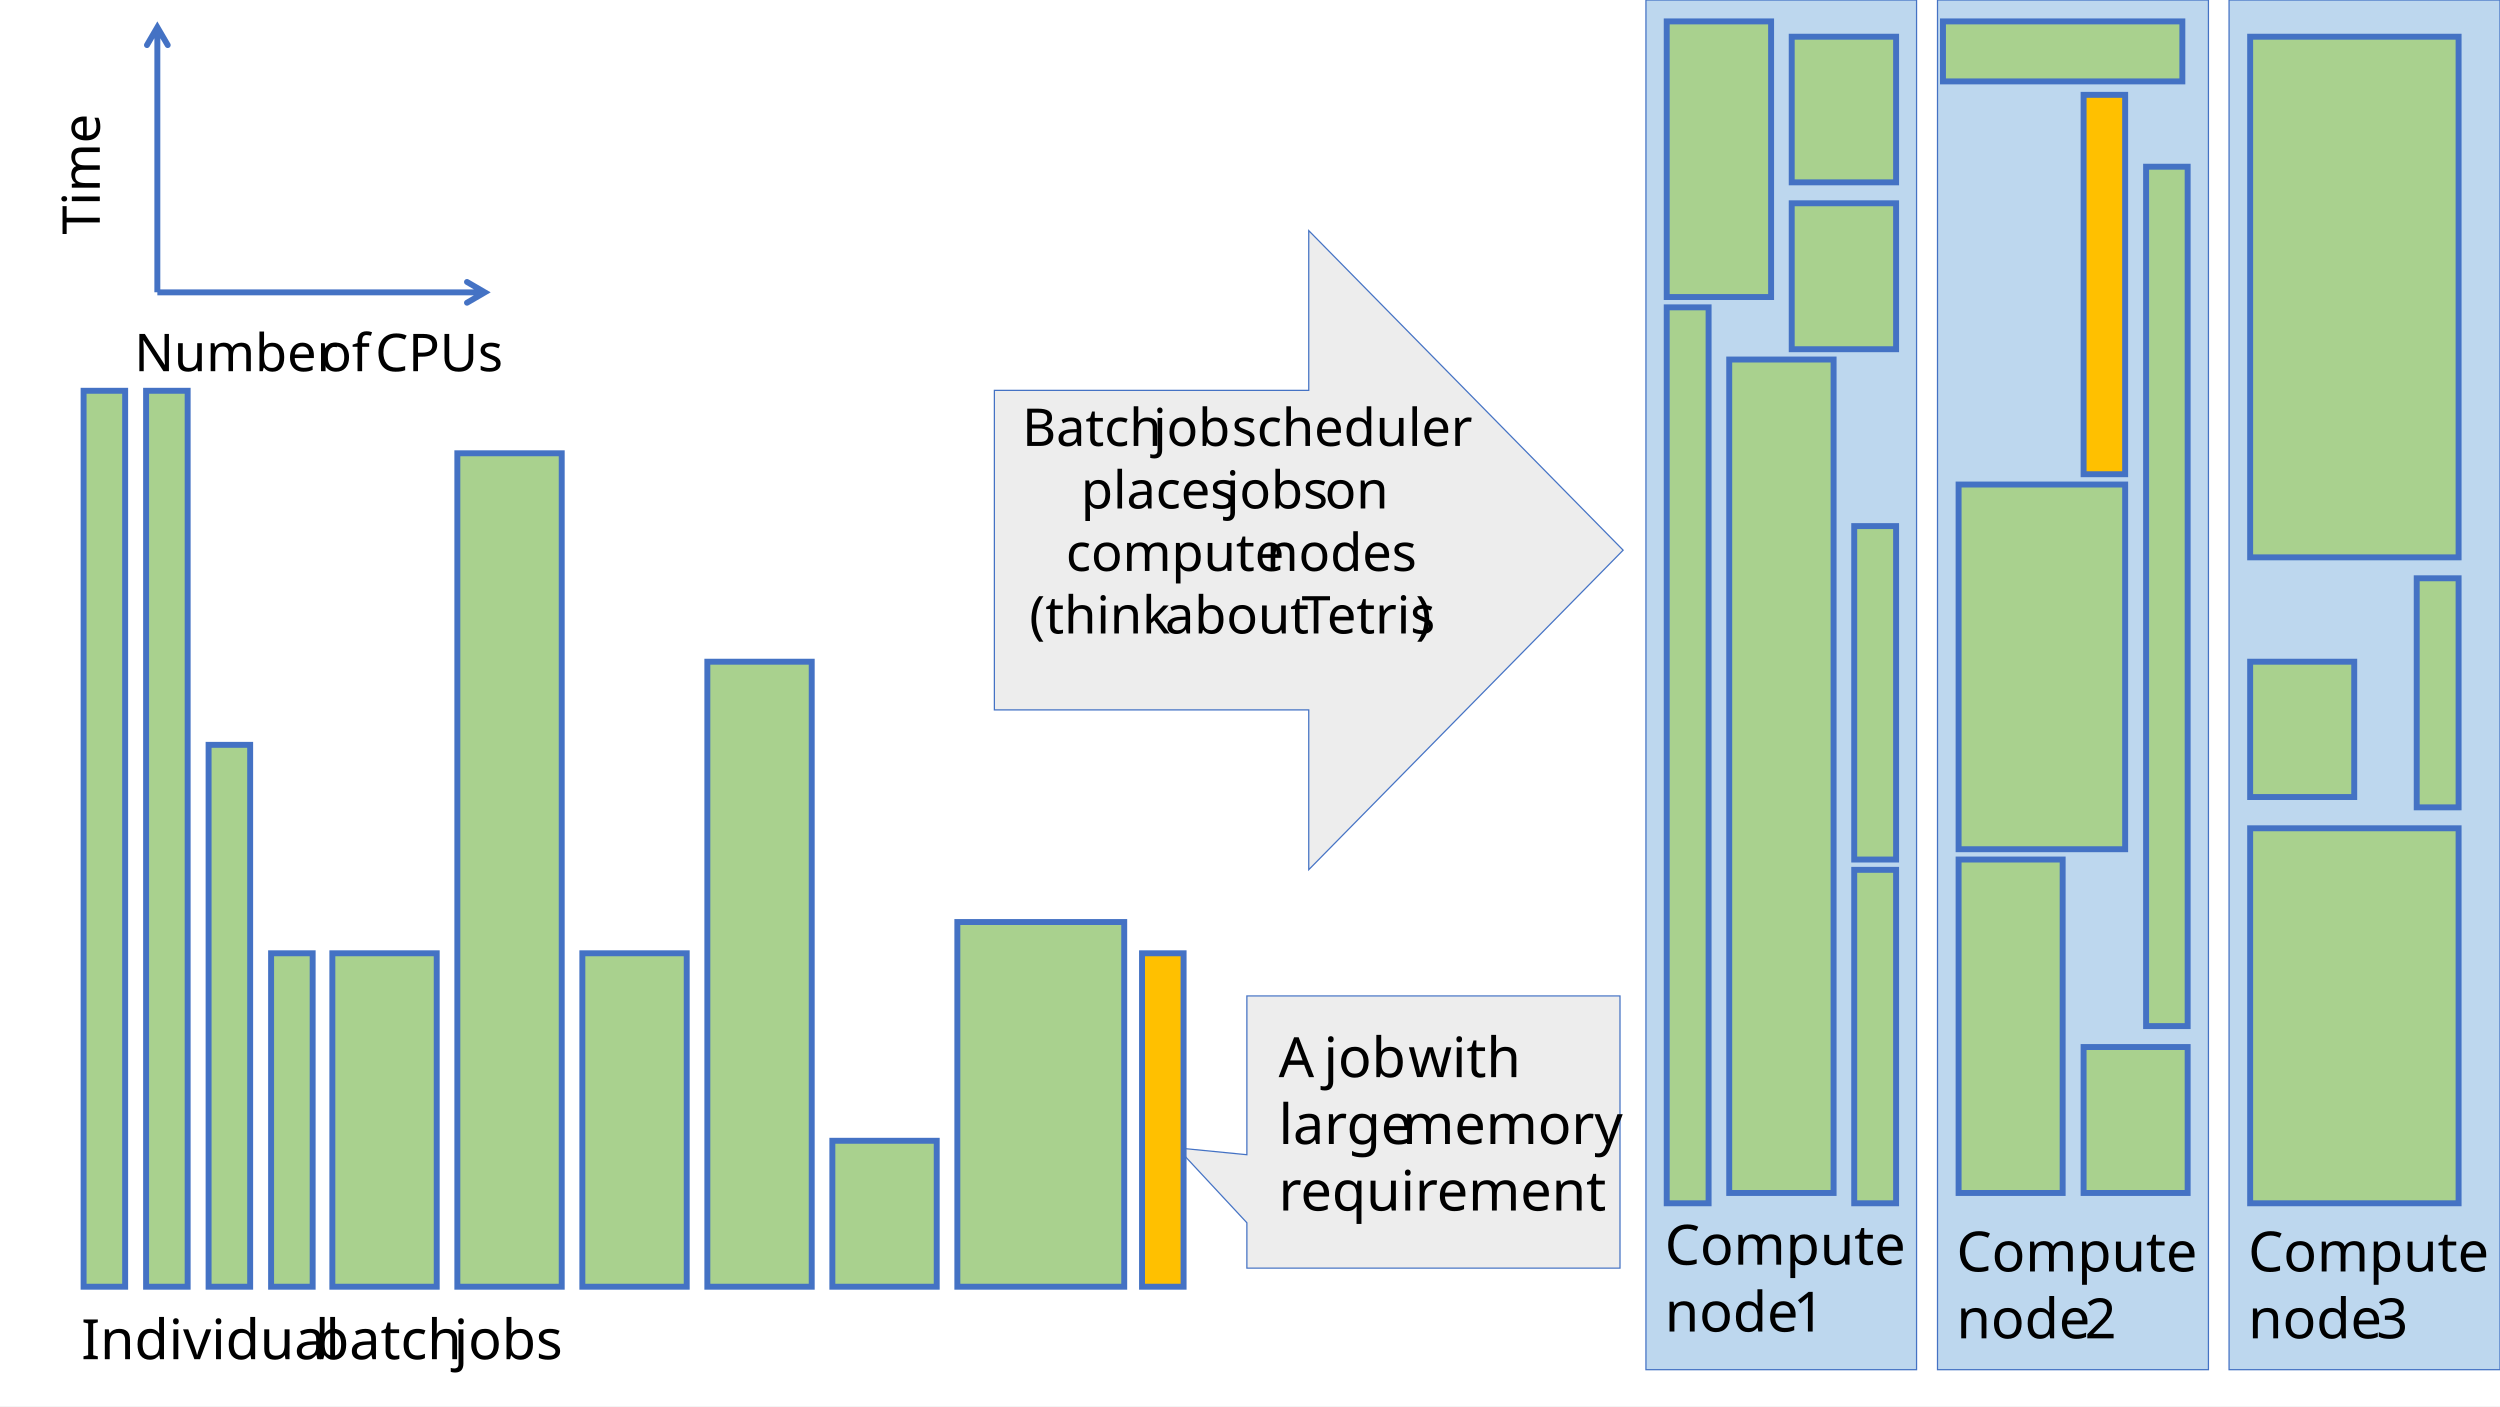
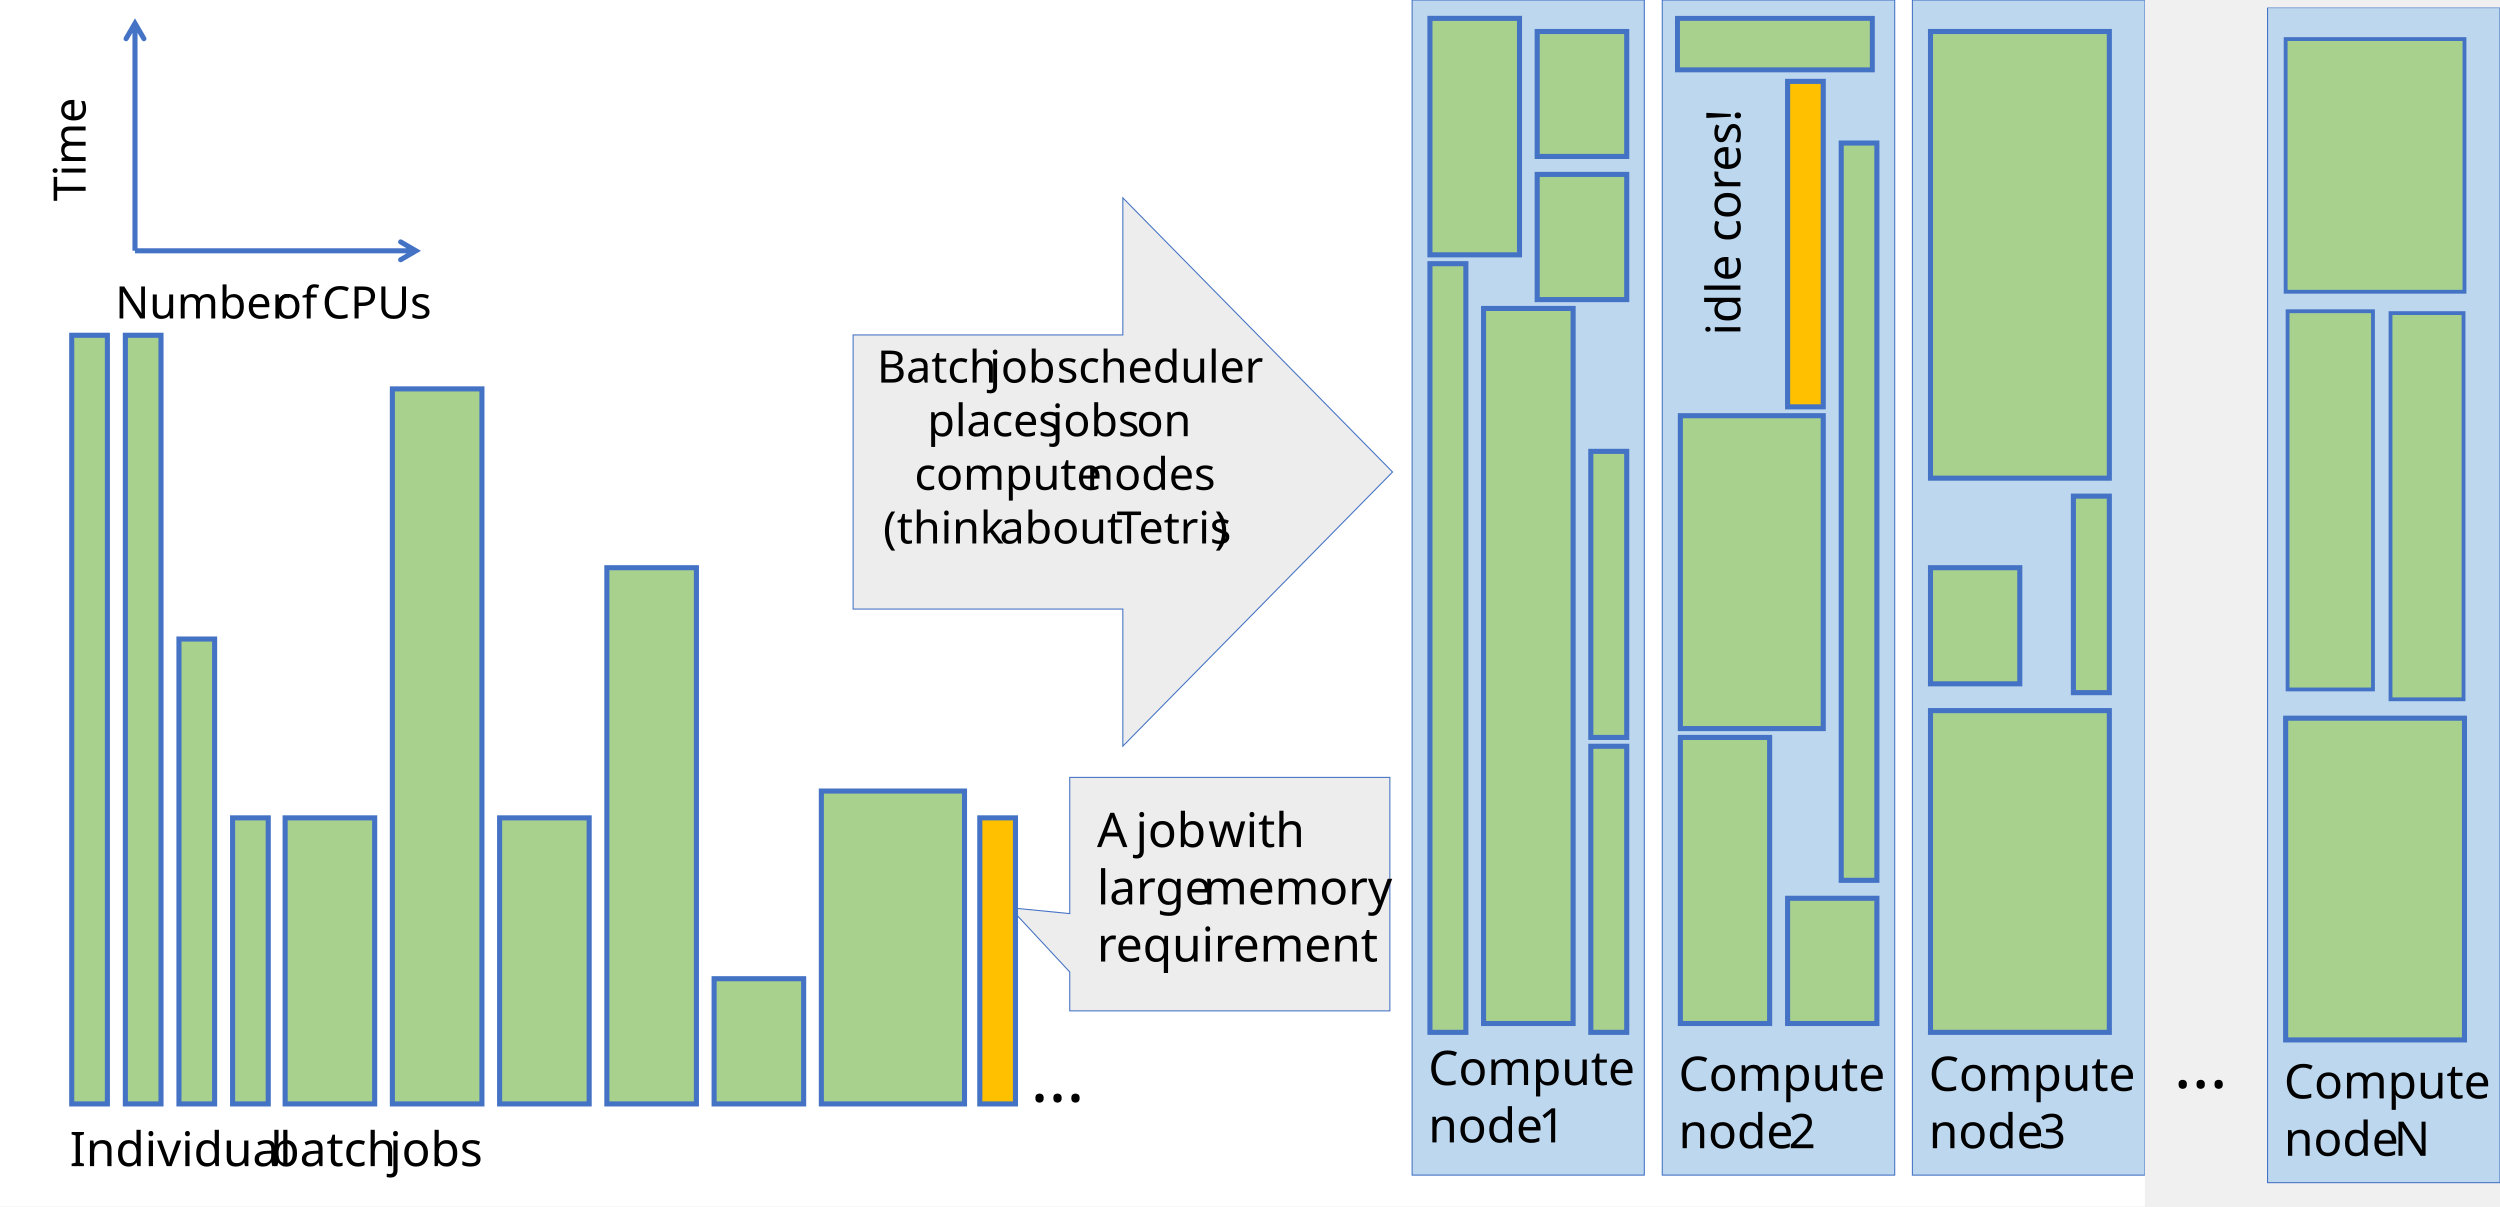
- <svg xmlns="http://www.w3.org/2000/svg" version="1.1" id="svg10" xml:space="preserve" width="1280" height="720" viewBox="0 0 1280 720">
+ <svg xmlns="http://www.w3.org/2000/svg" version="1.1" id="svg10" xml:space="preserve" width="1491.944" height="720" viewBox="0 0 1491.944 720">
  <defs id="defs14">
    <clipPath clipPathUnits="userSpaceOnUse" id="clipPath26">
      <path d="M 0,1.2207e-4 H 960 V 540 H 0 Z" id="path24" style="clip-rule:evenodd" />
    </clipPath>
    <clipPath clipPathUnits="userSpaceOnUse" id="clipPath42">
      <path d="M 0,1.2207e-4 H 960 V 540 H 0 Z" id="path40" style="clip-rule:evenodd" />
    </clipPath>
    <clipPath clipPathUnits="userSpaceOnUse" id="clipPath54">
      <path d="M -6.1035e-5,1.2207e-4 H 960 V 540 H -6.1035e-5 Z" id="path52" style="clip-rule:evenodd" />
    </clipPath>
    <clipPath clipPathUnits="userSpaceOnUse" id="clipPath146">
      <path d="M 1.4305e-5,0 H 960 V 540 H 1.4305e-5 Z" id="path144" style="clip-rule:evenodd" />
    </clipPath>
    <clipPath clipPathUnits="userSpaceOnUse" id="clipPath158">
      <path d="M 1.4305e-5,0 H 960 V 540 H 1.4305e-5 Z" id="path156" style="clip-rule:evenodd" />
    </clipPath>
    <clipPath clipPathUnits="userSpaceOnUse" id="clipPath170">
      <path d="M 1.4305e-5,0 H 960 V 540 H 1.4305e-5 Z" id="path168" style="clip-rule:evenodd" />
    </clipPath>
    <clipPath clipPathUnits="userSpaceOnUse" id="clipPath182">
      <path d="M 1.4305e-5,0 H 960 V 540 H 1.4305e-5 Z" id="path180" style="clip-rule:evenodd" />
    </clipPath>
    <clipPath clipPathUnits="userSpaceOnUse" id="clipPath194">
      <path d="M 1.4305e-5,0 H 960 V 540 H 1.4305e-5 Z" id="path192" style="clip-rule:evenodd" />
    </clipPath>
    <clipPath clipPathUnits="userSpaceOnUse" id="clipPath206">
      <path d="M 1.4305e-5,0 H 960 V 540 H 1.4305e-5 Z" id="path204" style="clip-rule:evenodd" />
    </clipPath>
    <clipPath clipPathUnits="userSpaceOnUse" id="clipPath218">
      <path d="M 1.4305e-5,0 H 960 V 540 H 1.4305e-5 Z" id="path216" style="clip-rule:evenodd" />
    </clipPath>
    <clipPath clipPathUnits="userSpaceOnUse" id="clipPath230">
      <path d="M 1.4305e-5,0 H 960 V 540 H 1.4305e-5 Z" id="path228" style="clip-rule:evenodd" />
    </clipPath>
    <clipPath clipPathUnits="userSpaceOnUse" id="clipPath242">
      <path d="M 1.4305e-5,0 H 960 V 540 H 1.4305e-5 Z" id="path240" style="clip-rule:evenodd" />
    </clipPath>
    <clipPath clipPathUnits="userSpaceOnUse" id="clipPath254">
      <path d="M 1.4305e-5,0 H 960 V 540 H 1.4305e-5 Z" id="path252" style="clip-rule:evenodd" />
    </clipPath>
    <clipPath clipPathUnits="userSpaceOnUse" id="clipPath268">
      <path d="M 1.4305e-5,0 H 960 V 540 H 1.4305e-5 Z" id="path266" style="clip-rule:evenodd" />
    </clipPath>
    <clipPath clipPathUnits="userSpaceOnUse" id="clipPath280">
      <path d="M 1.4305e-5,0 H 960 V 540 H 1.4305e-5 Z" id="path278" style="clip-rule:evenodd" />
    </clipPath>
    <clipPath clipPathUnits="userSpaceOnUse" id="clipPath292">
      <path d="M 1.4305e-5,0 H 960 V 540 H 1.4305e-5 Z" id="path290" style="clip-rule:evenodd" />
    </clipPath>
    <clipPath clipPathUnits="userSpaceOnUse" id="clipPath308">
      <path d="M 1.4305e-5,0 H 960 V 540 H 1.4305e-5 Z" id="path306" style="clip-rule:evenodd" />
    </clipPath>
    <clipPath clipPathUnits="userSpaceOnUse" id="clipPath320">
      <path d="M 1.4305e-5,0 H 960 V 540 H 1.4305e-5 Z" id="path318" style="clip-rule:evenodd" />
    </clipPath>
    <clipPath clipPathUnits="userSpaceOnUse" id="clipPath332">
      <path d="M 1.4305e-5,0 H 960 V 540 H 1.4305e-5 Z" id="path330" style="clip-rule:evenodd" />
    </clipPath>
    <clipPath clipPathUnits="userSpaceOnUse" id="clipPath344">
      <path d="M 1.4305e-5,0 H 960 V 540 H 1.4305e-5 Z" id="path342" style="clip-rule:evenodd" />
    </clipPath>
    <clipPath clipPathUnits="userSpaceOnUse" id="clipPath356">
      <path d="M 1.4305e-5,0 H 960 V 540 H 1.4305e-5 Z" id="path354" style="clip-rule:evenodd" />
    </clipPath>
    <clipPath clipPathUnits="userSpaceOnUse" id="clipPath368">
      <path d="M 1.4305e-5,0 H 960 V 540 H 1.4305e-5 Z" id="path366" style="clip-rule:evenodd" />
    </clipPath>
    <clipPath clipPathUnits="userSpaceOnUse" id="clipPath380">
      <path d="M 1.4305e-5,0 H 960 V 540 H 1.4305e-5 Z" id="path378" style="clip-rule:evenodd" />
    </clipPath>
    <clipPath clipPathUnits="userSpaceOnUse" id="clipPath392">
      <path d="M 1.4305e-5,0 H 960 V 540 H 1.4305e-5 Z" id="path390" style="clip-rule:evenodd" />
    </clipPath>
    <clipPath clipPathUnits="userSpaceOnUse" id="clipPath404">
      <path d="M 1.4305e-5,0 H 960 V 540 H 1.4305e-5 Z" id="path402" style="clip-rule:evenodd" />
    </clipPath>
    <clipPath clipPathUnits="userSpaceOnUse" id="clipPath416">
      <path d="M 1.4305e-5,0 H 960 V 540 H 1.4305e-5 Z" id="path414" style="clip-rule:evenodd" />
    </clipPath>
    <clipPath clipPathUnits="userSpaceOnUse" id="clipPath428">
      <path d="M 1.4305e-5,0 H 960 V 540 H 1.4305e-5 Z" id="path426" style="clip-rule:evenodd" />
    </clipPath>
    <clipPath clipPathUnits="userSpaceOnUse" id="clipPath440">
      <path d="M 1.4305e-5,0 H 960 V 540 H 1.4305e-5 Z" id="path438" style="clip-rule:evenodd" />
    </clipPath>
    <clipPath clipPathUnits="userSpaceOnUse" id="clipPath452">
      <path d="M 1.4305e-5,0 H 960 V 540 H 1.4305e-5 Z" id="path450" style="clip-rule:evenodd" />
    </clipPath>
    <clipPath clipPathUnits="userSpaceOnUse" id="clipPath476">
      <path d="M 0,1.2207e-4 H 960 V 540 H 0 Z" id="path474" style="clip-rule:evenodd" />
    </clipPath>
    <clipPath clipPathUnits="userSpaceOnUse" id="clipPath486">
      <path d="M 0,1.2207e-4 H 960 V 540 H 0 Z" id="path484" style="clip-rule:evenodd" />
    </clipPath>
    <clipPath clipPathUnits="userSpaceOnUse" id="clipPath508">
      <path d="M 1.4305e-5,0 H 960 V 540 H 1.4305e-5 Z" id="path506" style="clip-rule:evenodd" />
    </clipPath>
    <clipPath clipPathUnits="userSpaceOnUse" id="clipPath520">
      <path d="M 1.4305e-5,0 H 960 V 540 H 1.4305e-5 Z" id="path518" style="clip-rule:evenodd" />
    </clipPath>
    <clipPath clipPathUnits="userSpaceOnUse" id="clipPath532">
      <path d="M 1.4305e-5,0 H 960 V 540 H 1.4305e-5 Z" id="path530" style="clip-rule:evenodd" />
    </clipPath>
    <clipPath clipPathUnits="userSpaceOnUse" id="clipPath548">
      <path d="M 1.4305e-5,0 H 960 V 540 H 1.4305e-5 Z" id="path546" style="clip-rule:evenodd" />
    </clipPath>
    <clipPath clipPathUnits="userSpaceOnUse" id="clipPath560">
      <path d="M 1.4305e-5,0 H 960 V 540 H 1.4305e-5 Z" id="path558" style="clip-rule:evenodd" />
    </clipPath>
    <clipPath clipPathUnits="userSpaceOnUse" id="clipPath572">
      <path d="M 1.4305e-5,0 H 960 V 540 H 1.4305e-5 Z" id="path570" style="clip-rule:evenodd" />
    </clipPath>
    <clipPath clipPathUnits="userSpaceOnUse" id="clipPath584">
      <path d="M 1.4305e-5,0 H 960 V 540 H 1.4305e-5 Z" id="path582" style="clip-rule:evenodd" />
    </clipPath>
    <clipPath clipPathUnits="userSpaceOnUse" id="clipPath596">
      <path d="M 1.4305e-5,0 H 960 V 540 H 1.4305e-5 Z" id="path594" style="clip-rule:evenodd" />
    </clipPath>
    <clipPath clipPathUnits="userSpaceOnUse" id="clipPath608">
      <path d="M 1.4305e-5,0 H 960 V 540 H 1.4305e-5 Z" id="path606" style="clip-rule:evenodd" />
+     </clipPath>
+     <clipPath clipPathUnits="userSpaceOnUse" id="clipPath268-2">
+       <path d="M 1.4305e-5,0 H 960 V 540 H 1.4305e-5 Z" id="path266-4" style="clip-rule:evenodd" />
+     </clipPath>
+     <clipPath clipPathUnits="userSpaceOnUse" id="clipPath532-3">
+       <path d="M 1.4305e-5,0 H 960 V 540 H 1.4305e-5 Z" id="path530-1" style="clip-rule:evenodd" />
+     </clipPath>
+     <clipPath clipPathUnits="userSpaceOnUse" id="clipPath520-5">
+       <path d="M 1.4305e-5,0 H 960 V 540 H 1.4305e-5 Z" id="path518-7" style="clip-rule:evenodd" />
+     </clipPath>
+     <clipPath clipPathUnits="userSpaceOnUse" id="clipPath508-0">
+       <path d="M 1.4305e-5,0 H 960 V 540 H 1.4305e-5 Z" id="path506-1" style="clip-rule:evenodd" />
+     </clipPath>
+     <clipPath clipPathUnits="userSpaceOnUse" id="clipPath486-3">
+       <path d="M 0,1.2207e-4 H 960 V 540 H 0 Z" id="path484-9" style="clip-rule:evenodd" />
+     </clipPath>
+     <clipPath clipPathUnits="userSpaceOnUse" id="clipPath476-1">
+       <path d="M 0,1.2207e-4 H 960 V 540 H 0 Z" id="path474-2" style="clip-rule:evenodd" />
+     </clipPath>
+     <clipPath clipPathUnits="userSpaceOnUse" id="clipPath170-6">
+       <path d="M 1.4305e-5,0 H 960 V 540 H 1.4305e-5 Z" id="path168-7" style="clip-rule:evenodd" />
    </clipPath>
  </defs>
  <g id="g18" transform="matrix(1.333333,0,0,-1.333333,0,720.0001)">
    <g id="g20">
      <g id="g22" clip-path="url(#clipPath26)">
        <path d="M 0,6.1035e-5 H 960 V 540 H 0 Z" style="fill:#ffffff;fill-opacity:1;fill-rule:evenodd;stroke:none" id="path28" />
      </g>
    </g>
-     <path d="m 478.8,157.56 h 23.88 v 0 h 35.82 83.58 v -60.97 0 V 70.46 53.04 H 538.5 502.68 v 0 H 478.8 V 70.46 L 452.05,99.213 478.8,96.59 Z" style="fill:#ededed;fill-opacity:1;fill-rule:evenodd;stroke:none" id="path30" />
-     <path d="m 478.8,157.56 h 23.88 v 0 h 35.82 83.58 v -60.97 0 V 70.46 53.04 H 538.5 502.68 v 0 H 478.8 V 70.46 L 452.05,99.213 478.8,96.59 Z" style="fill:none;stroke:#4472c4;stroke-width:0.48;stroke-linecap:butt;stroke-linejoin:miter;stroke-miterlimit:10;stroke-dasharray:none;stroke-opacity:1" id="path32" />
+     <path d="m 478.8,192.06 h 23.88 v 0 h 35.82 83.58 v -60.97 0 -26.13 -17.42 H 538.5 502.68 v 0 H 478.8 v 17.42 l -26.75,28.753 26.75,-2.623 z" style="fill:#ededed;fill-opacity:1;fill-rule:evenodd;stroke:none" id="path30" />
+     <path d="m 478.8,192.06 h 23.88 v 0 h 35.82 83.58 v -60.97 0 -26.13 -17.42 H 538.5 502.68 v 0 H 478.8 v 17.42 l -26.75,28.753 26.75,-2.623 z" style="fill:none;stroke:#4472c4;stroke-width:0.48;stroke-linecap:butt;stroke-linejoin:miter;stroke-miterlimit:10;stroke-dasharray:none;stroke-opacity:1" id="path32" />
    <path d="M 632.04,14.04 H 735.96 V 540 H 632.04 Z" style="fill:#bdd7ee;fill-opacity:1;fill-rule:evenodd;stroke:none" id="path34" />
    <g id="g36">
      <g id="g38" clip-path="url(#clipPath42)">
        <path d="M 632.04,14.04 H 735.96 V 540 H 632.04 Z" style="fill:none;stroke:#4472c4;stroke-width:0.48;stroke-linecap:butt;stroke-linejoin:miter;stroke-miterlimit:10;stroke-dasharray:none;stroke-opacity:1" id="path44" />
      </g>
    </g>
    <path d="M 744,14.04 H 848.04 V 540 H 744 Z" style="fill:#bdd7ee;fill-opacity:1;fill-rule:evenodd;stroke:none" id="path46" />
    <g id="g48">
      <g id="g50" clip-path="url(#clipPath54)">
        <path d="M 744,14.04 H 848.04 V 540 H 744 Z" style="fill:none;stroke:#4472c4;stroke-width:0.48;stroke-linecap:butt;stroke-linejoin:miter;stroke-miterlimit:10;stroke-dasharray:none;stroke-opacity:1" id="path56" />
      </g>
    </g>
    <path d="M 32.1,45.9 H 48.06 V 389.94 H 32.1 Z" style="fill:#a9d18e;fill-opacity:1;fill-rule:evenodd;stroke:none" id="path58" />
    <path d="M 32.1,45.9 H 48.06 V 389.94 H 32.1 Z" style="fill:none;stroke:#4472c4;stroke-width:2.28;stroke-linecap:butt;stroke-linejoin:miter;stroke-miterlimit:10;stroke-dasharray:none;stroke-opacity:1" id="path60" />
    <path d="M 56.1,45.9 H 72.06 V 389.94 H 56.1 Z" style="fill:#a9d18e;fill-opacity:1;fill-rule:evenodd;stroke:none" id="path62" />
    <path d="M 56.1,45.9 H 72.06 V 389.94 H 56.1 Z" style="fill:none;stroke:#4472c4;stroke-width:2.28;stroke-linecap:butt;stroke-linejoin:miter;stroke-miterlimit:10;stroke-dasharray:none;stroke-opacity:1" id="path64" />
    <path d="M 80.1,45.9 H 96.06 V 253.98 H 80.1 Z" style="fill:#a9d18e;fill-opacity:1;fill-rule:evenodd;stroke:none" id="path66" />
    <path d="M 80.1,45.9 H 96.06 V 253.98 H 80.1 Z" style="fill:none;stroke:#4472c4;stroke-width:2.28;stroke-linecap:butt;stroke-linejoin:miter;stroke-miterlimit:10;stroke-dasharray:none;stroke-opacity:1" id="path68" />
    <path d="m 104.1,45.9 h 15.96 V 173.94 H 104.1 Z" style="fill:#a9d18e;fill-opacity:1;fill-rule:evenodd;stroke:none" id="path70" />
    <path d="m 104.1,45.9 h 15.96 V 173.94 H 104.1 Z" style="fill:none;stroke:#4472c4;stroke-width:2.28;stroke-linecap:butt;stroke-linejoin:miter;stroke-miterlimit:10;stroke-dasharray:none;stroke-opacity:1" id="path72" />
    <path d="M 438.54,45.9 H 454.5 V 173.94 H 438.54 Z" style="fill:#ffc000;fill-opacity:1;fill-rule:evenodd;stroke:none" id="path74" />
    <path d="M 438.54,45.9 H 454.5 V 173.94 H 438.54 Z" style="fill:none;stroke:#4472c4;stroke-width:2.28;stroke-linecap:butt;stroke-linejoin:miter;stroke-miterlimit:10;stroke-dasharray:none;stroke-opacity:1" id="path76" />
    <path d="M 127.62,45.9 H 167.7 V 173.94 H 127.62 Z" style="fill:#a9d18e;fill-opacity:1;fill-rule:evenodd;stroke:none" id="path78" />
    <path d="M 127.62,45.9 H 167.7 V 173.94 H 127.62 Z" style="fill:none;stroke:#4472c4;stroke-width:2.28;stroke-linecap:butt;stroke-linejoin:miter;stroke-miterlimit:10;stroke-dasharray:none;stroke-opacity:1" id="path80" />
    <path d="M 175.62,45.9 H 215.7 V 365.94 H 175.62 Z" style="fill:#a9d18e;fill-opacity:1;fill-rule:evenodd;stroke:none" id="path82" />
    <path d="M 175.62,45.9 H 215.7 V 365.94 H 175.62 Z" style="fill:none;stroke:#4472c4;stroke-width:2.28;stroke-linecap:butt;stroke-linejoin:miter;stroke-miterlimit:10;stroke-dasharray:none;stroke-opacity:1" id="path84" />
    <path d="M 223.62,45.9 H 263.7 V 173.94 H 223.62 Z" style="fill:#a9d18e;fill-opacity:1;fill-rule:evenodd;stroke:none" id="path86" />
    <path d="M 223.62,45.9 H 263.7 V 173.94 H 223.62 Z" style="fill:none;stroke:#4472c4;stroke-width:2.28;stroke-linecap:butt;stroke-linejoin:miter;stroke-miterlimit:10;stroke-dasharray:none;stroke-opacity:1" id="path88" />
    <path d="m 271.62,45.9 h 40.08 v 240 h -40.08 z" style="fill:#a9d18e;fill-opacity:1;fill-rule:evenodd;stroke:none" id="path90" />
    <path d="m 271.62,45.9 h 40.08 v 240 h -40.08 z" style="fill:none;stroke:#4472c4;stroke-width:2.28;stroke-linecap:butt;stroke-linejoin:miter;stroke-miterlimit:10;stroke-dasharray:none;stroke-opacity:1" id="path92" />
    <path d="m 319.62,45.9 h 40.08 v 56.04 h -40.08 z" style="fill:#a9d18e;fill-opacity:1;fill-rule:evenodd;stroke:none" id="path94" />
    <path d="m 319.62,45.9 h 40.08 v 56.04 h -40.08 z" style="fill:none;stroke:#4472c4;stroke-width:2.28;stroke-linecap:butt;stroke-linejoin:miter;stroke-miterlimit:10;stroke-dasharray:none;stroke-opacity:1" id="path96" />
    <path d="M 367.62,45.9 H 431.7 V 185.94 H 367.62 Z" style="fill:#a9d18e;fill-opacity:1;fill-rule:evenodd;stroke:none" id="path98" />
    <path d="M 367.62,45.9 H 431.7 V 185.94 H 367.62 Z" style="fill:none;stroke:#4472c4;stroke-width:2.28;stroke-linecap:butt;stroke-linejoin:miter;stroke-miterlimit:10;stroke-dasharray:none;stroke-opacity:1" id="path100" />
    <path d="M 640.02,77.94 H 656.1 V 421.98 H 640.02 Z" style="fill:#a9d18e;fill-opacity:1;fill-rule:evenodd;stroke:none" id="path102" />
    <path d="M 640.02,77.94 H 656.1 V 421.98 H 640.02 Z" style="fill:none;stroke:#4472c4;stroke-width:2.28;stroke-linecap:butt;stroke-linejoin:miter;stroke-miterlimit:10;stroke-dasharray:none;stroke-opacity:1" id="path104" />
    <path d="m 824.1,145.98 h 15.96 v 330 H 824.1 Z" style="fill:#a9d18e;fill-opacity:1;fill-rule:evenodd;stroke:none" id="path106" />
    <path d="m 824.1,145.98 h 15.96 v 330 H 824.1 Z" style="fill:none;stroke:#4472c4;stroke-width:2.28;stroke-linecap:butt;stroke-linejoin:miter;stroke-miterlimit:10;stroke-dasharray:none;stroke-opacity:1" id="path108" />
    <path d="M 712.02,77.94 H 728.1 V 205.98 H 712.02 Z" style="fill:#a9d18e;fill-opacity:1;fill-rule:evenodd;stroke:none" id="path110" />
    <path d="M 712.02,77.94 H 728.1 V 205.98 H 712.02 Z" style="fill:none;stroke:#4472c4;stroke-width:2.28;stroke-linecap:butt;stroke-linejoin:miter;stroke-miterlimit:10;stroke-dasharray:none;stroke-opacity:1" id="path112" />
    <path d="M 712.02,209.94 H 728.1 V 337.98 H 712.02 Z" style="fill:#a9d18e;fill-opacity:1;fill-rule:evenodd;stroke:none" id="path114" />
    <path d="M 712.02,209.94 H 728.1 V 337.98 H 712.02 Z" style="fill:none;stroke:#4472c4;stroke-width:2.28;stroke-linecap:butt;stroke-linejoin:miter;stroke-miterlimit:10;stroke-dasharray:none;stroke-opacity:1" id="path116" />
    <path d="M 640.02,425.94 H 680.1 V 531.78 H 640.02 Z" style="fill:#a9d18e;fill-opacity:1;fill-rule:evenodd;stroke:none" id="path118" />
    <path d="M 640.02,425.94 H 680.1 V 531.78 H 640.02 Z" style="fill:none;stroke:#4472c4;stroke-width:2.28;stroke-linecap:butt;stroke-linejoin:miter;stroke-miterlimit:10;stroke-dasharray:none;stroke-opacity:1" id="path120" />
    <path d="M 664.02,81.9 H 704.1 V 401.94 H 664.02 Z" style="fill:#a9d18e;fill-opacity:1;fill-rule:evenodd;stroke:none" id="path122" />
    <path d="M 664.02,81.9 H 704.1 V 401.94 H 664.02 Z" style="fill:none;stroke:#4472c4;stroke-width:2.28;stroke-linecap:butt;stroke-linejoin:miter;stroke-miterlimit:10;stroke-dasharray:none;stroke-opacity:1" id="path124" />
    <path d="m 752.1,81.9 h 39.96 V 209.94 H 752.1 Z" style="fill:#a9d18e;fill-opacity:1;fill-rule:evenodd;stroke:none" id="path126" />
    <path d="m 752.1,81.9 h 39.96 V 209.94 H 752.1 Z" style="fill:none;stroke:#4472c4;stroke-width:2.28;stroke-linecap:butt;stroke-linejoin:miter;stroke-miterlimit:10;stroke-dasharray:none;stroke-opacity:1" id="path128" />
    <path d="m 800.1,81.9 h 39.96 v 56.04 H 800.1 Z" style="fill:#a9d18e;fill-opacity:1;fill-rule:evenodd;stroke:none" id="path130" />
    <path d="m 800.1,81.9 h 39.96 v 56.04 H 800.1 Z" style="fill:none;stroke:#4472c4;stroke-width:2.28;stroke-linecap:butt;stroke-linejoin:miter;stroke-miterlimit:10;stroke-dasharray:none;stroke-opacity:1" id="path132" />
    <path d="m 752.1,213.9 h 63.96 V 353.94 H 752.1 Z" style="fill:#a9d18e;fill-opacity:1;fill-rule:evenodd;stroke:none" id="path134" />
    <path d="m 752.1,213.9 h 63.96 V 353.94 H 752.1 Z" style="fill:none;stroke:#4472c4;stroke-width:2.28;stroke-linecap:butt;stroke-linejoin:miter;stroke-miterlimit:10;stroke-dasharray:none;stroke-opacity:1" id="path136" />
    <path d="M 61.56,427.78 V 529.52 H 59.28 V 427.78 Z m 3.835,95.48 -4.975,8.53 -4.975,-8.53 c -0.317,-0.55 -0.133,-1.24 0.411,-1.56 0.543,-0.32 1.242,-0.14 1.559,0.41 v 0 l 3.99,6.84 h -1.97 l 3.99,-6.84 c 0.318,-0.55 1.016,-0.73 1.559,-0.41 0.544,0.32 0.728,1.01 0.411,1.56 z" style="fill:#4472c4;fill-opacity:1;fill-rule:nonzero;stroke:none" id="path138" />
    <g id="g140">
      <g id="g142" clip-path="url(#clipPath146)">
        <text transform="matrix(-4.4e-8,1,1,4.4e-8,38.328,449.93)" style="font-variant:normal;font-weight:normal;font-size:20.04px;font-family:Calibri;-inkscape-font-specification:Calibri;writing-mode:lr-tb;fill:#000000;fill-opacity:1;fill-rule:nonzero;stroke:none" id="text150">
          <tspan x="0 9.759 14.289 30.3" y="0" id="tspan148">Time</tspan>
        </text>
      </g>
    </g>
    <g id="g152">
      <g id="g154" clip-path="url(#clipPath158)">
        <text transform="matrix(1,0,0,-1,639.29,54.36)" style="font-variant:normal;font-weight:normal;font-size:21.36px;font-family:Calibri;-inkscape-font-specification:Calibri;writing-mode:lr-tb;fill:#000000;fill-opacity:1;fill-rule:nonzero;stroke:none" id="text162">
          <tspan x="0 11.385 22.642 39.708 50.986 62.243 69.206" y="0" id="tspan160">Compute</tspan>
        </text>
      </g>
    </g>
    <g id="g164">
      <g id="g166" clip-path="url(#clipPath170)">
        <text transform="matrix(1,0,0,-1,639.29,28.68)" style="font-variant:normal;font-weight:normal;font-size:21.36px;font-family:Calibri;-inkscape-font-specification:Calibri;writing-mode:lr-tb;fill:#000000;fill-opacity:1;fill-rule:nonzero;stroke:none" id="text174">
          <tspan x="0 11.257 22.513 33.792" y="0" id="tspan172">node</tspan>
        </text>
      </g>
    </g>
    <g id="g176">
      <g id="g178" clip-path="url(#clipPath182)">
        <text transform="matrix(1,0,0,-1,688.49,28.68)" style="font-variant:normal;font-weight:normal;font-size:21.36px;font-family:Calibri;-inkscape-font-specification:Calibri;writing-mode:lr-tb;fill:#000000;fill-opacity:1;fill-rule:nonzero;stroke:none" id="text186">
          <tspan x="0" y="0" id="tspan184">1</tspan>
        </text>
      </g>
    </g>
    <g id="g188">
      <g id="g190" clip-path="url(#clipPath194)">
        <text transform="matrix(1,0,0,-1,751.3,51.768)" style="font-variant:normal;font-weight:normal;font-size:21.36px;font-family:Calibri;-inkscape-font-specification:Calibri;writing-mode:lr-tb;fill:#000000;fill-opacity:1;fill-rule:nonzero;stroke:none" id="text198">
          <tspan x="0 11.385 22.642 39.708 50.986 62.243 69.206" y="0" id="tspan196">Compute</tspan>
        </text>
      </g>
    </g>
    <g id="g200">
      <g id="g202" clip-path="url(#clipPath206)">
        <text transform="matrix(1,0,0,-1,751.3,26.088)" style="font-variant:normal;font-weight:normal;font-size:21.384px;font-family:Calibri;-inkscape-font-specification:Calibri;writing-mode:lr-tb;fill:#000000;fill-opacity:1;fill-rule:nonzero;stroke:none" id="text210">
          <tspan x="0 11.227 22.496 33.808" y="0" id="tspan208">node</tspan>
        </text>
      </g>
    </g>
    <g id="g212">
      <g id="g214" clip-path="url(#clipPath218)">
        <text transform="matrix(1,0,0,-1,800.5,26.088)" style="font-variant:normal;font-weight:normal;font-size:21.384px;font-family:Calibri;-inkscape-font-specification:Calibri;writing-mode:lr-tb;fill:#000000;fill-opacity:1;fill-rule:nonzero;stroke:none" id="text222">
          <tspan x="0" y="0" id="tspan220">2</tspan>
        </text>
      </g>
    </g>
    <g id="g224">
      <g id="g226" clip-path="url(#clipPath230)">
        <text transform="matrix(1,0,0,-1,31.2,18.072)" style="font-variant:normal;font-weight:normal;font-size:21.36px;font-family:Calibri;-inkscape-font-specification:Calibri;writing-mode:lr-tb;fill:#000000;fill-opacity:1;fill-rule:nonzero;stroke:none" id="text234">
          <tspan x="0 5.383 16.661 27.918 32.83 42.485 47.398 58.612 69.89 80.121" y="0" id="tspan232">Individual</tspan>
        </text>
      </g>
    </g>
    <g id="g236">
      <g id="g238" clip-path="url(#clipPath242)">
        <text transform="matrix(1,0,0,-1,120.98,18.072)" style="font-variant:normal;font-weight:normal;font-size:21.36px;font-family:Calibri;-inkscape-font-specification:Calibri;writing-mode:lr-tb;fill:#000000;fill-opacity:1;fill-rule:nonzero;stroke:none" id="text246">
          <tspan x="0 11.257 21.21 28.174 37.209" y="0" id="tspan244">batch</tspan>
        </text>
      </g>
    </g>
    <g id="g248">
      <g id="g250" clip-path="url(#clipPath254)">
        <text transform="matrix(1,0,0,-1,174.26,18.072)" style="font-variant:normal;font-weight:normal;font-size:21.36px;font-family:Calibri;-inkscape-font-specification:Calibri;writing-mode:lr-tb;fill:#000000;fill-opacity:1;fill-rule:nonzero;stroke:none" id="text258">
          <tspan x="0 5.105 16.426 27.64" y="0" id="tspan256">jobs</tspan>
        </text>
      </g>
    </g>
    <path d="M 60.42,428.88 H 186.16 V 426.6 H 60.42 Z m 119.48,3.83 8.53,-4.97 -8.53,-4.97 v 0 c -0.55,-0.32 -1.24,-0.14 -1.56,0.41 -0.32,0.54 -0.14,1.24 0.41,1.55 l 6.84,3.99 v -1.96 l -6.84,3.99 v 0 c -0.55,0.31 -0.73,1.01 -0.41,1.55 0.32,0.55 1.01,0.73 1.56,0.41 z" style="fill:#4472c4;fill-opacity:1;fill-rule:nonzero;stroke:none" id="path260" />
    <g id="g262">
      <g id="g264" clip-path="url(#clipPath268)">
        <text transform="matrix(1,0,0,-1,51.576,397.46)" style="font-variant:normal;font-weight:normal;font-size:20.04px;font-family:Calibri;-inkscape-font-specification:Calibri;writing-mode:lr-tb;fill:#000000;fill-opacity:1;fill-rule:nonzero;stroke:none" id="text272">
          <tspan x="0 12.946 23.467 39.479 50 59.98" y="0" id="tspan270">Number</tspan>
        </text>
      </g>
    </g>
    <g id="g274">
      <g id="g276" clip-path="url(#clipPath280)">
        <text transform="matrix(1,0,0,-1,122.98,397.46)" style="font-variant:normal;font-weight:normal;font-size:20.04px;font-family:Calibri;-inkscape-font-specification:Calibri;writing-mode:lr-tb;fill:#000000;fill-opacity:1;fill-rule:nonzero;stroke:none" id="text284">
          <tspan x="0 10.56 16.671" y="0" id="tspan282">of </tspan>
        </text>
      </g>
    </g>
    <g id="g286">
      <g id="g288" clip-path="url(#clipPath292)">
        <text transform="matrix(1,0,0,-1,144.1,397.46)" style="font-variant:normal;font-weight:normal;font-size:20.04px;font-family:Calibri;-inkscape-font-specification:Calibri;writing-mode:lr-tb;fill:#000000;fill-opacity:1;fill-rule:nonzero;stroke:none" id="text296">
          <tspan x="0 10.681 21.042 33.848" y="0" id="tspan294">CPUs</tspan>
        </text>
      </g>
    </g>
    <path d="m 381.84,390.09 h 120.72 v 61.35 L 623.28,328.74 502.56,206.04 v 61.35 H 381.84 Z" style="fill:#ededed;fill-opacity:1;fill-rule:evenodd;stroke:none" id="path298" />
    <path d="m 381.84,390.09 h 120.72 v 61.35 L 623.28,328.74 502.56,206.04 v 61.35 H 381.84 Z" style="fill:none;stroke:#4472c4;stroke-width:0.48;stroke-linecap:butt;stroke-linejoin:miter;stroke-miterlimit:10;stroke-dasharray:none;stroke-opacity:1" id="path300" />
    <g id="g302">
      <g id="g304" clip-path="url(#clipPath308)">
        <text transform="matrix(1,0,0,-1,392.52,368.76)" style="font-variant:normal;font-weight:normal;font-size:20.04px;font-family:Calibri;-inkscape-font-specification:Calibri;writing-mode:lr-tb;fill:#000000;fill-opacity:1;fill-rule:nonzero;stroke:none" id="text312">
          <tspan x="0 10.902 20.28 26.753 35.23" y="0" id="tspan310">Batch</tspan>
        </text>
      </g>
    </g>
    <g id="g314">
      <g id="g316" clip-path="url(#clipPath320)">
        <text transform="matrix(1,0,0,-1,442.8,368.76)" style="font-variant:normal;font-weight:normal;font-size:20.04px;font-family:Calibri;-inkscape-font-specification:Calibri;writing-mode:lr-tb;fill:#000000;fill-opacity:1;fill-rule:nonzero;stroke:none" id="text324">
          <tspan x="0 4.79 15.351" y="0" id="tspan322">job</tspan>
        </text>
      </g>
    </g>
    <g id="g326">
      <g id="g328" clip-path="url(#clipPath332)">
        <text transform="matrix(1,0,0,-1,473.04,368.76)" style="font-variant:normal;font-weight:normal;font-size:20.04px;font-family:Calibri;-inkscape-font-specification:Calibri;writing-mode:lr-tb;fill:#000000;fill-opacity:1;fill-rule:nonzero;stroke:none" id="text336">
          <tspan x="0 7.836 16.313 26.834 36.813 47.375 57.896 62.505 72.485" y="0" id="tspan334">scheduler</tspan>
        </text>
      </g>
    </g>
    <g id="g338">
      <g id="g340" clip-path="url(#clipPath344)">
        <text transform="matrix(1,0,0,-1,415.08,344.76)" style="font-variant:normal;font-weight:normal;font-size:20.04px;font-family:Calibri;-inkscape-font-specification:Calibri;writing-mode:lr-tb;fill:#000000;fill-opacity:1;fill-rule:nonzero;stroke:none" id="text348">
          <tspan x="0 10.521 15.13 24.729 33.206 43.186" y="0" id="tspan346">places</tspan>
        </text>
      </g>
    </g>
    <g id="g350">
      <g id="g352" clip-path="url(#clipPath356)">
        <text transform="matrix(1,0,0,-1,470.76,344.76)" style="font-variant:normal;font-weight:normal;font-size:20.04px;font-family:Calibri;-inkscape-font-specification:Calibri;writing-mode:lr-tb;fill:#000000;fill-opacity:1;fill-rule:nonzero;stroke:none" id="text360">
          <tspan x="0 4.79 15.351 25.791" y="0" id="tspan358">jobs</tspan>
        </text>
      </g>
    </g>
    <g id="g362">
      <g id="g364" clip-path="url(#clipPath368)">
        <text transform="matrix(1,0,0,-1,508.68,344.76)" style="font-variant:normal;font-weight:normal;font-size:20.04px;font-family:Calibri;-inkscape-font-specification:Calibri;writing-mode:lr-tb;fill:#000000;fill-opacity:1;fill-rule:nonzero;stroke:none" id="text372">
          <tspan x="0 10.561 21.082" y="0" id="tspan370">on </tspan>
        </text>
      </g>
    </g>
    <g id="g374">
      <g id="g376" clip-path="url(#clipPath380)">
        <text transform="matrix(1,0,0,-1,409.32,320.76)" style="font-variant:normal;font-weight:normal;font-size:20.064px;font-family:Calibri;-inkscape-font-specification:Calibri;writing-mode:lr-tb;fill:#000000;fill-opacity:1;fill-rule:nonzero;stroke:none" id="text384">
          <tspan x="0 8.407 18.981 34.931 45.465 55.999 62.539" y="0" id="tspan382">compute</tspan>
        </text>
      </g>
    </g>
    <g id="g386">
      <g id="g388" clip-path="url(#clipPath392)">
        <text transform="matrix(1,0,0,-1,486.24,320.76)" style="font-variant:normal;font-weight:normal;font-size:20.064px;font-family:Calibri;-inkscape-font-specification:Calibri;writing-mode:lr-tb;fill:#000000;fill-opacity:1;fill-rule:nonzero;stroke:none" id="text396">
          <tspan x="0 10.534 21.107 31.641 41.633" y="0" id="tspan394">nodes</tspan>
        </text>
      </g>
    </g>
    <g id="g398">
      <g id="g400" clip-path="url(#clipPath404)">
        <text transform="matrix(1,0,0,-1,395.28,296.74)" style="font-variant:normal;font-weight:normal;font-size:20.04px;font-family:Calibri;-inkscape-font-specification:Calibri;writing-mode:lr-tb;fill:#000000;fill-opacity:1;fill-rule:nonzero;stroke:none" id="text408">
          <tspan x="0" y="0" id="tspan406">(</tspan>
        </text>
      </g>
    </g>
    <g id="g410">
      <g id="g412" clip-path="url(#clipPath416)">
        <text transform="matrix(1,0,0,-1,401.4,296.74)" style="font-variant:normal;font-weight:normal;font-size:20.04px;font-family:Calibri;-inkscape-font-specification:Calibri;writing-mode:lr-tb;fill:#000000;fill-opacity:1;fill-rule:nonzero;stroke:none" id="text420">
          <tspan x="0 6.713 17.234 21.844 32.365" y="0" id="tspan418">think</tspan>
        </text>
      </g>
    </g>
    <g id="g422">
      <g id="g424" clip-path="url(#clipPath428)">
        <text transform="matrix(1,0,0,-1,447.36,296.74)" style="font-variant:normal;font-weight:normal;font-size:20.04px;font-family:Calibri;-inkscape-font-specification:Calibri;writing-mode:lr-tb;fill:#000000;fill-opacity:1;fill-rule:nonzero;stroke:none" id="text432">
          <tspan x="0 9.599 20.12 30.681 41.262" y="0" id="tspan430">about</tspan>
        </text>
      </g>
    </g>
    <g id="g434">
      <g id="g436" clip-path="url(#clipPath440)">
        <text transform="matrix(1,0,0,-1,499.8,296.74)" style="font-variant:normal;font-weight:normal;font-size:20.04px;font-family:Calibri;-inkscape-font-specification:Calibri;writing-mode:lr-tb;fill:#000000;fill-opacity:1;fill-rule:nonzero;stroke:none" id="text444">
          <tspan x="0 7.916 17.755 24.469 31.463 35.992" y="0" id="tspan442">Tetris</tspan>
        </text>
      </g>
    </g>
    <g id="g446">
      <g id="g448" clip-path="url(#clipPath452)">
        <text transform="matrix(1,0,0,-1,543.6,296.74)" style="font-variant:normal;font-weight:normal;font-size:20.04px;font-family:Calibri;-inkscape-font-specification:Calibri;writing-mode:lr-tb;fill:#000000;fill-opacity:1;fill-rule:nonzero;stroke:none" id="text456">
          <tspan x="0" y="0" id="tspan454">)</tspan>
        </text>
      </g>
    </g>
    <path d="m 800.1,357.9 h 15.96 V 503.58 H 800.1 Z" style="fill:#ffc000;fill-opacity:1;fill-rule:evenodd;stroke:none" id="path458" />
    <path d="m 800.1,357.9 h 15.96 V 503.58 H 800.1 Z" style="fill:none;stroke:#4472c4;stroke-width:2.28;stroke-linecap:butt;stroke-linejoin:miter;stroke-miterlimit:10;stroke-dasharray:none;stroke-opacity:1" id="path460" />
    <path d="m 688.02,405.9 h 40.08 v 56.04 h -40.08 z" style="fill:#a9d18e;fill-opacity:1;fill-rule:evenodd;stroke:none" id="path462" />
    <path d="m 688.02,405.9 h 40.08 v 56.04 h -40.08 z" style="fill:none;stroke:#4472c4;stroke-width:2.28;stroke-linecap:butt;stroke-linejoin:miter;stroke-miterlimit:10;stroke-dasharray:none;stroke-opacity:1" id="path464" />
    <path d="M 688.02,469.98 H 728.1 V 525.9 H 688.02 Z" style="fill:#a9d18e;fill-opacity:1;fill-rule:evenodd;stroke:none" id="path466" />
    <path d="M 688.02,469.98 H 728.1 V 525.9 H 688.02 Z" style="fill:none;stroke:#4472c4;stroke-width:2.28;stroke-linecap:butt;stroke-linejoin:miter;stroke-miterlimit:10;stroke-dasharray:none;stroke-opacity:1" id="path468" />
    <g id="g470">
      <g id="g472" clip-path="url(#clipPath476)">
        <path d="M 855.96,14.04 H 960 V 540 H 855.96 Z" style="fill:#bdd7ee;fill-opacity:1;fill-rule:evenodd;stroke:none" id="path478" />
      </g>
    </g>
    <g id="g480">
      <g id="g482" clip-path="url(#clipPath486)">
        <path d="M 855.96,14.04 H 960 V 540 H 855.96 Z" style="fill:none;stroke:#4472c4;stroke-width:0.48;stroke-linecap:butt;stroke-linejoin:miter;stroke-miterlimit:10;stroke-dasharray:none;stroke-opacity:1" id="path488" />
      </g>
    </g>
    <path d="m 928.02,229.98 h 16.08 v 87.96 h -16.08 z" style="fill:#a9d18e;fill-opacity:1;fill-rule:evenodd;stroke:none" id="path490" />
    <path d="m 928.02,229.98 h 16.08 v 87.96 h -16.08 z" style="fill:none;stroke:#4472c4;stroke-width:2.28;stroke-linecap:butt;stroke-linejoin:miter;stroke-miterlimit:10;stroke-dasharray:none;stroke-opacity:1" id="path492" />
    <path d="m 864.06,233.94 h 39.96 v 51.96 h -39.96 z" style="fill:#a9d18e;fill-opacity:1;fill-rule:evenodd;stroke:none" id="path494" />
    <path d="m 864.06,233.94 h 39.96 v 51.96 h -39.96 z" style="fill:none;stroke:#4472c4;stroke-width:2.28;stroke-linecap:butt;stroke-linejoin:miter;stroke-miterlimit:10;stroke-dasharray:none;stroke-opacity:1" id="path496" />
    <path d="m 864.06,77.94 h 80.04 v 144 h -80.04 z" style="fill:#a9d18e;fill-opacity:1;fill-rule:evenodd;stroke:none" id="path498" />
    <path d="m 864.06,77.94 h 80.04 v 144 h -80.04 z" style="fill:none;stroke:#4472c4;stroke-width:2.28;stroke-linecap:butt;stroke-linejoin:miter;stroke-miterlimit:10;stroke-dasharray:none;stroke-opacity:1" id="path500" />
    <g id="g502">
      <g id="g504" clip-path="url(#clipPath508)">
        <text transform="matrix(1,0,0,-1,863.3,51.768)" style="font-variant:normal;font-weight:normal;font-size:21.36px;font-family:Calibri;-inkscape-font-specification:Calibri;writing-mode:lr-tb;fill:#000000;fill-opacity:1;fill-rule:nonzero;stroke:none" id="text512">
          <tspan x="0 11.385 22.642 39.708 50.986 62.243 69.206" y="0" id="tspan510">Compute</tspan>
        </text>
      </g>
    </g>
    <g id="g514">
      <g id="g516" clip-path="url(#clipPath520)">
        <text transform="matrix(1,0,0,-1,863.3,26.088)" style="font-variant:normal;font-weight:normal;font-size:21.384px;font-family:Calibri;-inkscape-font-specification:Calibri;writing-mode:lr-tb;fill:#000000;fill-opacity:1;fill-rule:nonzero;stroke:none" id="text524">
          <tspan x="0 11.227 22.496 33.808" y="0" id="tspan522">node</tspan>
        </text>
      </g>
    </g>
    <g id="g526">
      <g id="g528" clip-path="url(#clipPath532)">
        <text transform="matrix(1,0,0,-1,912.5,26.088)" style="font-variant:normal;font-weight:normal;font-size:21.384px;font-family:Calibri;-inkscape-font-specification:Calibri;writing-mode:lr-tb;fill:#000000;fill-opacity:1;fill-rule:nonzero;stroke:none" id="text536">
          <tspan x="0" y="0" id="tspan534">3</tspan>
        </text>
      </g>
    </g>
    <path d="M 864.06,325.98 H 944.1 V 525.9 h -80.04 z" style="fill:#a9d18e;fill-opacity:1;fill-rule:evenodd;stroke:none" id="path538" />
    <path d="M 864.06,325.98 H 944.1 V 525.9 h -80.04 z" style="fill:none;stroke:#4472c4;stroke-width:2.28;stroke-linecap:butt;stroke-linejoin:miter;stroke-miterlimit:10;stroke-dasharray:none;stroke-opacity:1" id="path540" />
-     <g id="g542">
+     <g id="g542" transform="translate(0,34.5)">
      <g id="g544" clip-path="url(#clipPath548)">
        <text transform="matrix(1,0,0,-1,490.99,126.38)" style="font-variant:normal;font-weight:normal;font-size:21.36px;font-family:Calibri;-inkscape-font-specification:Calibri;writing-mode:lr-tb;fill:#000000;fill-opacity:1;fill-rule:nonzero;stroke:none" id="text552">
          <tspan x="0 12.36" y="0" id="tspan550">A </tspan>
        </text>
      </g>
    </g>
-     <g id="g554">
+     <g id="g554" transform="translate(0,34.5)">
      <g id="g556" clip-path="url(#clipPath560)">
        <text transform="matrix(1,0,0,-1,508.27,126.38)" style="font-variant:normal;font-weight:normal;font-size:21.36px;font-family:Calibri;-inkscape-font-specification:Calibri;writing-mode:lr-tb;fill:#000000;fill-opacity:1;fill-rule:nonzero;stroke:none" id="text564">
          <tspan x="0 5.105 16.426" y="0" id="tspan562">job</tspan>
        </text>
      </g>
    </g>
-     <g id="g566">
+     <g id="g566" transform="translate(0,34.5)">
      <g id="g568" clip-path="url(#clipPath572)">
        <text transform="matrix(1,0,0,-1,540.79,126.38)" style="font-variant:normal;font-weight:normal;font-size:21.36px;font-family:Calibri;-inkscape-font-specification:Calibri;writing-mode:lr-tb;fill:#000000;fill-opacity:1;fill-rule:nonzero;stroke:none" id="text576">
          <tspan x="0 15.272 20.185 27.384" y="0" id="tspan574">with</tspan>
        </text>
      </g>
    </g>
-     <g id="g578">
+     <g id="g578" transform="translate(0,34.5)">
      <g id="g580" clip-path="url(#clipPath584)">
        <text transform="matrix(1,0,0,-1,490.99,100.7)" style="font-variant:normal;font-weight:normal;font-size:21.36px;font-family:Calibri;-inkscape-font-specification:Calibri;writing-mode:lr-tb;fill:#000000;fill-opacity:1;fill-rule:nonzero;stroke:none" id="text588">
          <tspan x="0 4.913 15.144 22.321 32.275" y="0" id="tspan586">large</tspan>
        </text>
      </g>
    </g>
-     <g id="g590">
+     <g id="g590" transform="translate(0,34.5)">
      <g id="g592" clip-path="url(#clipPath596)">
        <text transform="matrix(1,0,0,-1,538.51,100.7)" style="font-variant:normal;font-weight:normal;font-size:21.36px;font-family:Calibri;-inkscape-font-specification:Calibri;writing-mode:lr-tb;fill:#000000;fill-opacity:1;fill-rule:nonzero;stroke:none" id="text600">
          <tspan x="0 17.067 27.704 44.771 56.027 63.589" y="0" id="tspan598">memory</tspan>
        </text>
      </g>
    </g>
-     <g id="g602">
+     <g id="g602" transform="translate(0,34.5)">
      <g id="g604" clip-path="url(#clipPath608)">
        <text transform="matrix(1,0,0,-1,490.99,75.144)" style="font-variant:normal;font-weight:normal;font-size:21.384px;font-family:Calibri;-inkscape-font-specification:Calibri;writing-mode:lr-tb;fill:#000000;fill-opacity:1;fill-rule:nonzero;stroke:none" id="text612">
          <tspan x="0 7.206 17.856 29.146 40.373 45.291 52.54 63.104 80.19 90.839 101.873" y="0" id="tspan610">requirement</tspan>
        </text>
      </g>
    </g>
-     <path d="m 746.1,508.74 h 91.92 v 23.04 H 746.1 Z" style="fill:#a9d18e;fill-opacity:1;fill-rule:evenodd;stroke:none" id="path614" />
-     <path d="m 746.1,508.74 h 91.92 v 23.04 H 746.1 Z" style="fill:none;stroke:#4472c4;stroke-width:2.28;stroke-linecap:butt;stroke-linejoin:miter;stroke-miterlimit:10;stroke-dasharray:none;stroke-opacity:1" id="path616" />
+     <path d="M 750.805,508.74 H 838.02 v 23.04 h -87.215 z" style="fill:#a9d18e;fill-opacity:1;fill-rule:evenodd;stroke:none;stroke-width:0.974" id="path614" />
+     <path d="M 750.805,508.74 H 838.02 v 23.04 h -87.215 z" style="fill:none;stroke:#4472c4;stroke-width:2.221;stroke-linecap:butt;stroke-linejoin:miter;stroke-miterlimit:10;stroke-dasharray:none;stroke-opacity:1" id="path616" />
+     <g transform="matrix(1.368789,0,0,1.368789,829.9838,-606.5338)" id="g262-0">
+       <text xml:space="preserve" style="font-style:normal;font-weight:normal;font-size:21.917px;line-height:1.25;font-family:sans-serif;letter-spacing:0px;word-spacing:0px;fill:#000000;fill-opacity:1;stroke:none;stroke-width:0.548" x="104.43" y="-481.888" id="text4473" transform="scale(1,-1)">
+         <tspan id="tspan4471" x="104.43" y="-481.888" style="stroke-width:0.548">...</tspan>
+       </text>
+     </g>
+     <g transform="translate(158.9579,-3.3918)" id="g470-7">
+       <g id="g472-5" clip-path="url(#clipPath476-1)">
+         <path d="M 855.96,14.04 H 960 V 540 H 855.96 Z" style="fill:#bdd7ee;fill-opacity:1;fill-rule:evenodd;stroke:none" id="path478-5" />
+       </g>
+     </g>
+     <g transform="translate(158.9579,-3.3918)" id="g480-7">
+       <g id="g482-7" clip-path="url(#clipPath486-3)">
+         <path d="M 855.96,14.04 H 960 V 540 H 855.96 Z" style="fill:none;stroke:#4472c4;stroke-width:0.48;stroke-linecap:butt;stroke-linejoin:miter;stroke-miterlimit:10;stroke-dasharray:none;stroke-opacity:1" id="path488-3" />
+       </g>
+     </g>
+     <path d="m 1069.961,227.004 h 32.681 v 172.854 h -32.681 z" style="fill:#a9d18e;fill-opacity:1;fill-rule:evenodd;stroke:none;stroke-width:1.998" id="path490-7" />
+     <path d="m 1069.961,227.004 h 32.681 v 172.854 h -32.681 z" style="fill:none;stroke:#4472c4;stroke-width:1.715;stroke-linecap:butt;stroke-linejoin:miter;stroke-miterlimit:10;stroke-dasharray:none;stroke-opacity:1" id="path492-7" />
+     <path d="m 1023.89,231.42 h 38.216 v 169.28 h -38.216 z" style="fill:#a9d18e;fill-opacity:1;fill-rule:evenodd;stroke:none;stroke-width:1.765" id="path494-9" />
+     <path d="m 1023.89,231.42 h 38.216 v 169.28 h -38.216 z" style="fill:none;stroke:#4472c4;stroke-width:1.715;stroke-linecap:butt;stroke-linejoin:miter;stroke-miterlimit:10;stroke-dasharray:none;stroke-opacity:1" id="path496-0" />
+     <path d="m 1023.018,74.548 h 80.04 v 144 h -80.04 z" style="fill:#a9d18e;fill-opacity:1;fill-rule:evenodd;stroke:none;stroke-width:1" id="path498-1" />
+     <path d="m 1023.018,74.548 h 80.04 v 144 h -80.04 z" style="fill:none;stroke:#4472c4;stroke-width:2.28;stroke-linecap:butt;stroke-linejoin:miter;stroke-miterlimit:10;stroke-dasharray:none;stroke-opacity:1" id="path500-5" />
+     <g transform="translate(158.9579,-3.3918)" id="g502-5">
+       <g id="g504-2" clip-path="url(#clipPath508-0)">
+         <text transform="matrix(1,0,0,-1,863.3,51.768)" style="font-variant:normal;font-weight:normal;font-size:21.36px;font-family:Calibri;-inkscape-font-specification:Calibri;writing-mode:lr-tb;fill:#000000;fill-opacity:1;fill-rule:nonzero;stroke:none" id="text512-5">
+           <tspan x="0 11.385 22.642 39.708 50.986 62.243 69.206" y="0" id="tspan510-1">Compute</tspan>
+         </text>
+       </g>
+     </g>
+     <g transform="translate(158.9579,-3.3918)" id="g514-0">
+       <g id="g516-9" clip-path="url(#clipPath520-5)">
+         <text transform="matrix(1,0,0,-1,863.3,26.088)" style="font-variant:normal;font-weight:normal;font-size:21.384px;font-family:Calibri;-inkscape-font-specification:Calibri;writing-mode:lr-tb;fill:#000000;fill-opacity:1;fill-rule:nonzero;stroke:none" id="text524-1">
+           <tspan x="0 11.227 22.496 33.808" y="0" id="tspan522-0">node</tspan>
+         </text>
+       </g>
+     </g>
+     <g transform="translate(158.9579,-3.3918)" id="g526-7">
+       <g id="g528-6" clip-path="url(#clipPath532-3)">
+         <text transform="matrix(1,0,0,-1,912.5,26.088)" style="font-variant:normal;font-weight:normal;font-size:21.384px;font-family:Calibri;-inkscape-font-specification:Calibri;writing-mode:lr-tb;fill:#000000;fill-opacity:1;fill-rule:nonzero;stroke:none" id="text536-8">
+           <tspan x="0" y="0" id="tspan534-3">N</tspan>
+         </text>
+       </g>
+     </g>
+     <path d="m 1023.018,409.417 h 80.04 v 113.091 h -80.04 z" style="fill:#a9d18e;fill-opacity:1;fill-rule:evenodd;stroke:none;stroke-width:0.752" id="path538-1" />
+     <path d="m 1023.018,409.417 h 80.04 v 113.091 h -80.04 z" style="fill:none;stroke:#4472c4;stroke-width:1.715;stroke-linecap:butt;stroke-linejoin:miter;stroke-miterlimit:10;stroke-dasharray:none;stroke-opacity:1" id="path540-5" />
+     <g transform="matrix(1.368789,0,0,1.368789,318.3206,-612.7034)" id="g262-0-0">
+       <text xml:space="preserve" style="font-style:normal;font-weight:normal;font-size:21.917px;line-height:1.25;font-family:sans-serif;letter-spacing:0px;word-spacing:0px;fill:#000000;fill-opacity:1;stroke:none;stroke-width:0.548" x="104.43" y="-481.888" id="text4473-1" transform="scale(1,-1)">
+         <tspan id="tspan4471-2" x="104.43" y="-481.888" style="stroke-width:0.548">...</tspan>
+       </text>
+     </g>
+     <g transform="rotate(90,528.536,279.1198)" id="g164-4">
+       <g id="g166-7" clip-path="url(#clipPath170-6)">
+         <text transform="matrix(1,0,0,-1,639.29,28.68)" style="font-variant:normal;font-weight:normal;font-size:21.36px;font-family:Calibri;-inkscape-font-specification:Calibri;writing-mode:lr-tb;fill:#000000;fill-opacity:1;fill-rule:nonzero;stroke:none" id="text174-7">
+           <tspan id="tspan172-8" x="0" y="0">idle cores!</tspan>
+         </text>
+       </g>
+     </g>
  </g>
</svg>
